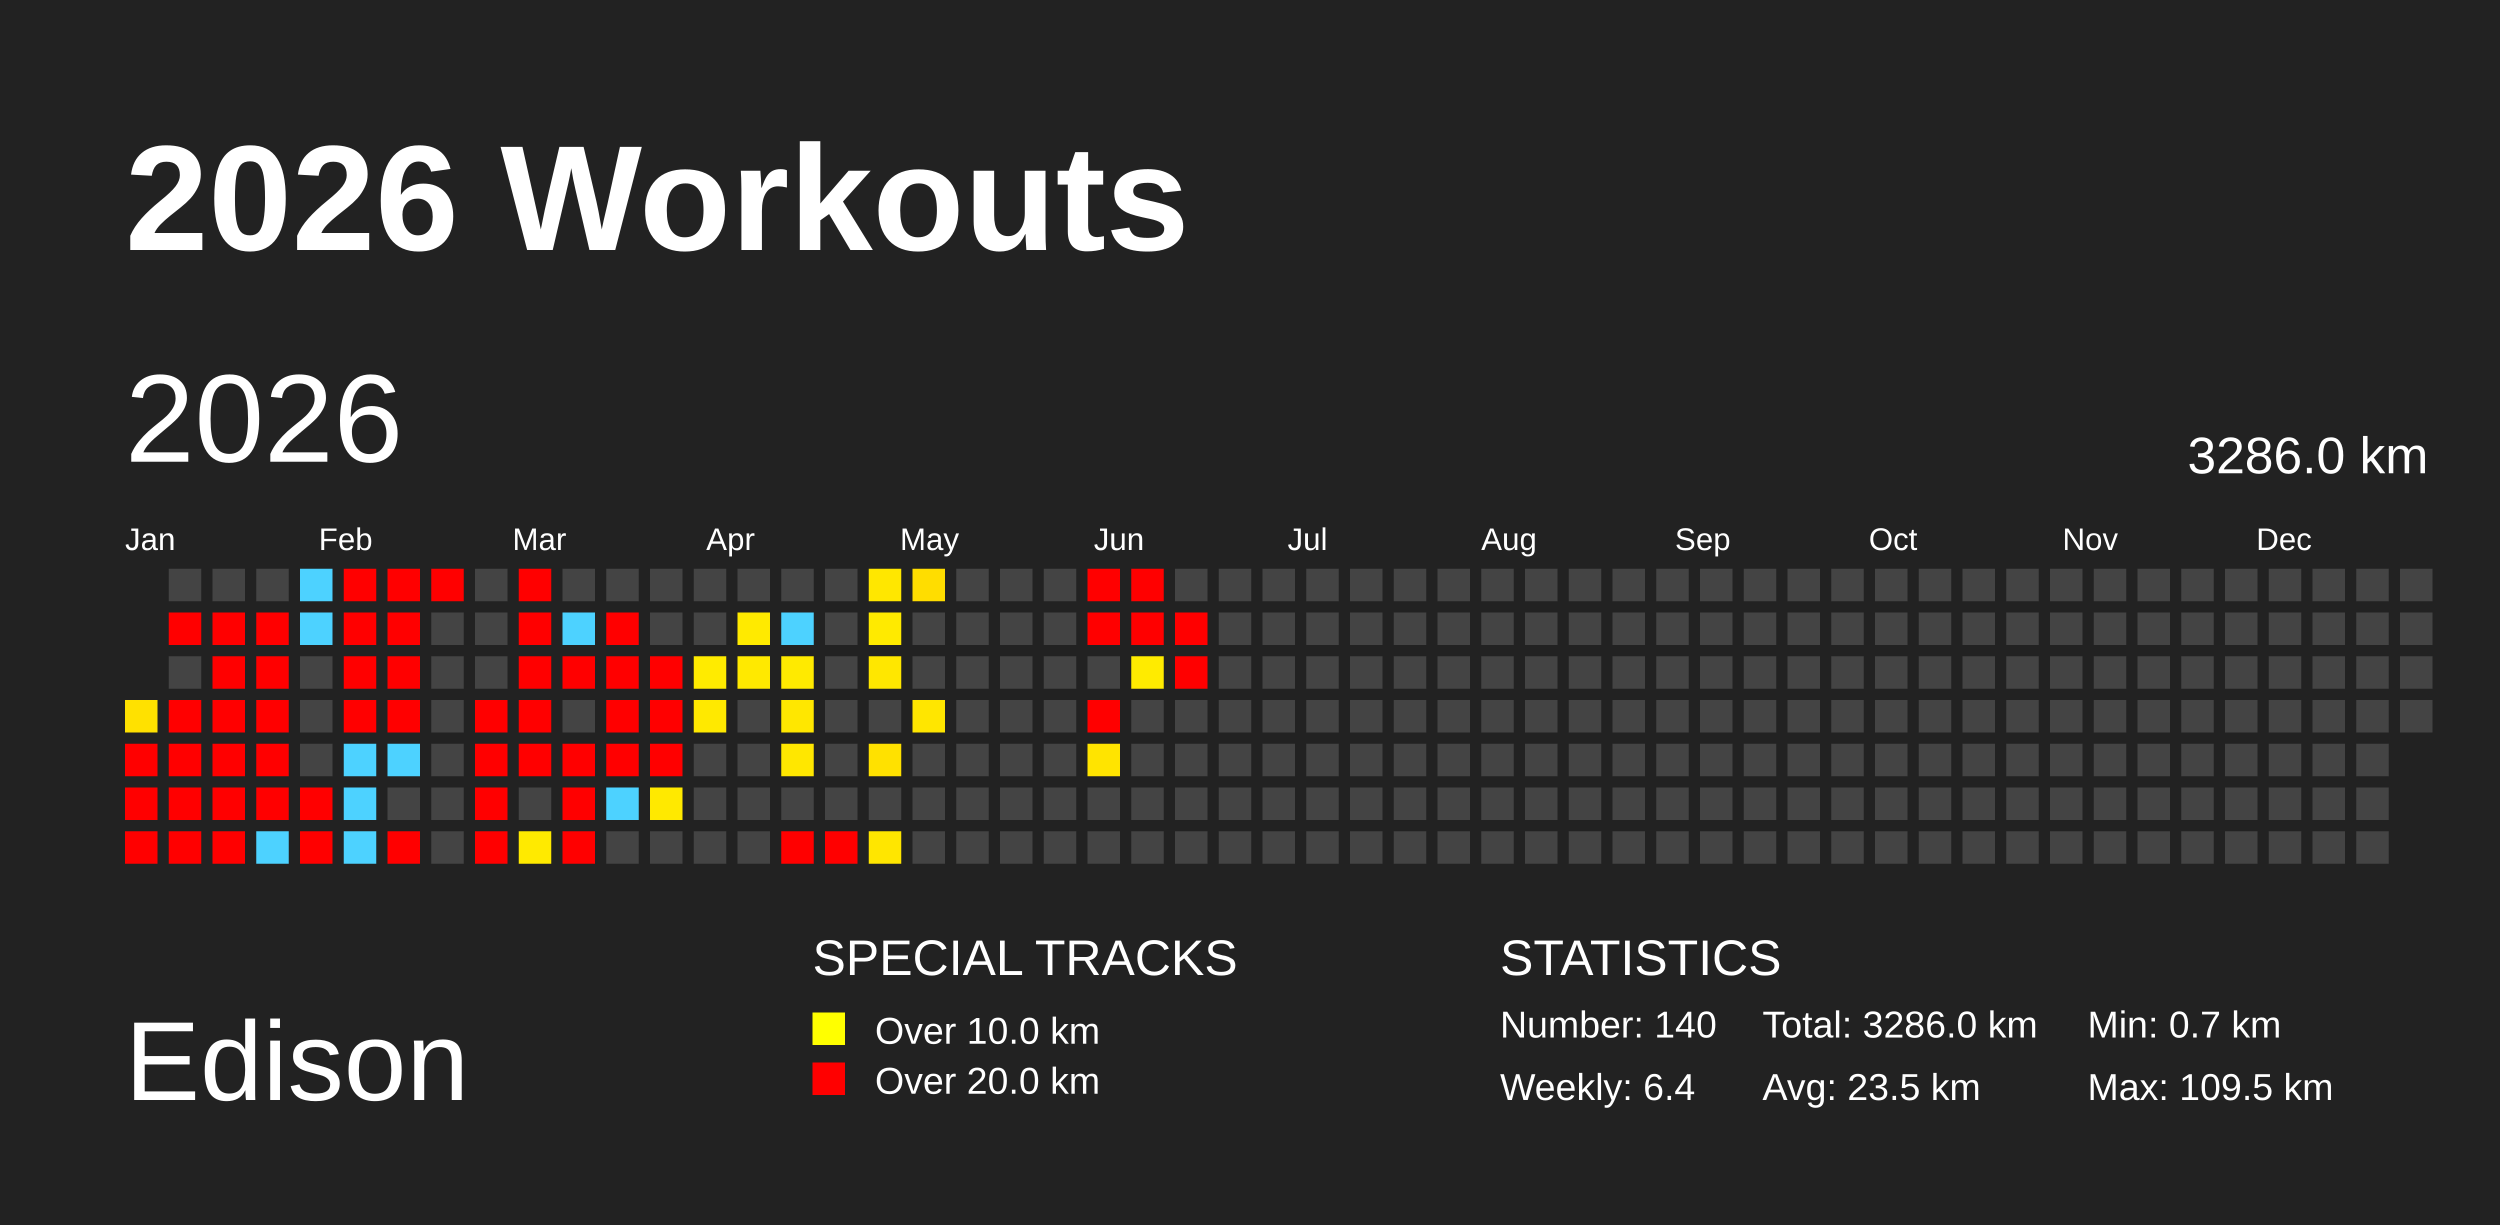
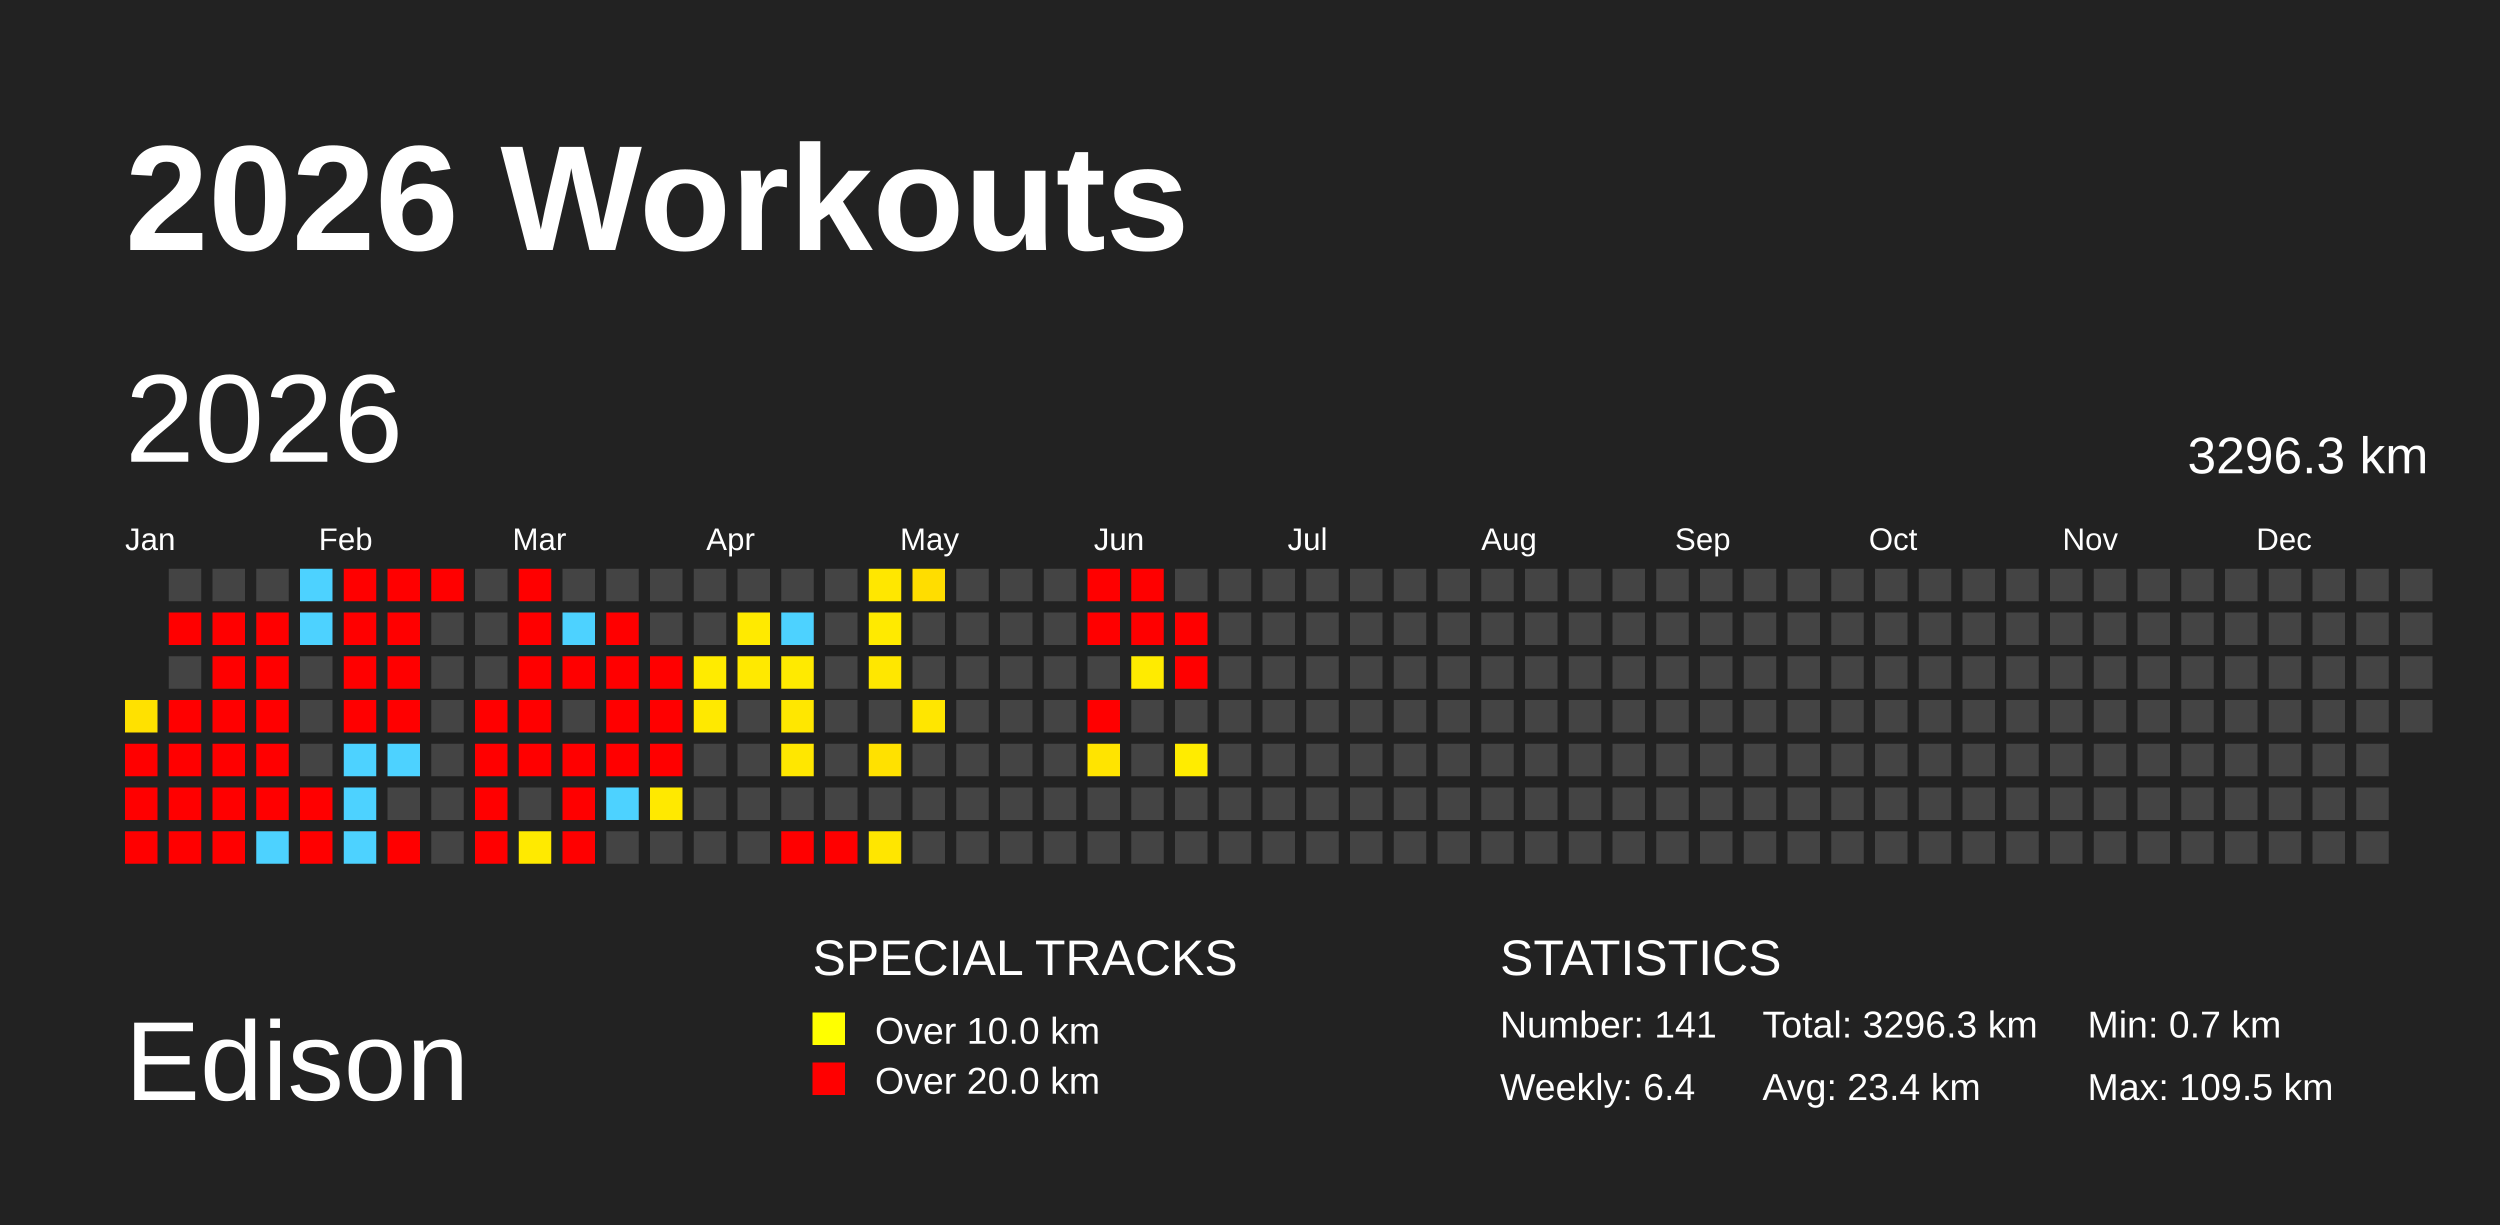
<svg xmlns="http://www.w3.org/2000/svg" baseProfile="full" height="98mm" version="1.1" viewBox="0,0,200,98" width="200mm">
  <defs />
  <rect fill="#222222" height="98" width="200" x="0" y="0" />
  <text fill="#FFFFFF" style="font-size:12px; font-family:Arial; font-weight:bold;" x="10" y="20">2026 Workouts</text>
  <text fill="#FFFFFF" style="font-size:9px; font-family:Arial" x="10" y="88">Edison</text>
  <text fill="#FFFFFF" style="font-size:4px; font-family:Arial" x="65" y="78">SPECIAL TRACKS</text>
  <rect fill="yellow" height="2.6" width="2.6" x="65" y="81" />
  <text fill="#FFFFFF" style="font-size:3px; font-family:Arial" x="70" y="83.5">Over 10.0 km</text>
  <rect fill="red" height="2.6" width="2.6" x="65" y="85" />
  <text fill="#FFFFFF" style="font-size:3px; font-family:Arial" x="70" y="87.5">Over 20.0 km</text>
  <text fill="#FFFFFF" style="font-size:4px; font-family:Arial" x="120" y="78">STATISTICS</text>
-   <text fill="#FFFFFF" style="font-size:3px; font-family:Arial" x="120" y="83">Number: 140</text>
+   <text fill="#FFFFFF" style="font-size:3px; font-family:Arial" x="120" y="83">Number: 141</text>
  <text fill="#FFFFFF" style="font-size:3px; font-family:Arial" x="120" y="88">Weekly: 6.4</text>
-   <text fill="#FFFFFF" style="font-size:3px; font-family:Arial" x="141" y="83">Total: 3286.0 km</text>
-   <text fill="#FFFFFF" style="font-size:3px; font-family:Arial" x="141" y="88">Avg: 23.5 km</text>
+   <text fill="#FFFFFF" style="font-size:3px; font-family:Arial" x="141" y="83">Total: 3296.3 km</text>
+   <text fill="#FFFFFF" style="font-size:3px; font-family:Arial" x="141" y="88">Avg: 23.4 km</text>
  <text fill="#FFFFFF" style="font-size:3px; font-family:Arial" x="167" y="83">Min: 0.7 km</text>
  <text fill="#FFFFFF" style="font-size:3px; font-family:Arial" x="167" y="88">Max: 109.5 km</text>
  <text dominant-baseline="hanging" fill="#FFFFFF" style="font-size:10.0px; font-family:Arial;" x="10" y="30">2026</text>
-   <text dominant-baseline="hanging" fill="#FFFFFF" style="font-size:4.125px; font-family:Arial;" x="175" y="35">3286.0 km</text>
+   <text dominant-baseline="hanging" fill="#FFFFFF" style="font-size:4.125px; font-family:Arial;" x="175" y="35">3296.3 km</text>
  <text fill="#FFFFFF" style="font-size:2.5px; font-family:Arial" x="10.0" y="44">Jan</text>
  <text fill="#FFFFFF" style="font-size:2.5px; font-family:Arial" x="25.5" y="44">Feb</text>
  <text fill="#FFFFFF" style="font-size:2.5px; font-family:Arial" x="41.0" y="44">Mar</text>
  <text fill="#FFFFFF" style="font-size:2.5px; font-family:Arial" x="56.5" y="44">Apr</text>
  <text fill="#FFFFFF" style="font-size:2.5px; font-family:Arial" x="72.0" y="44">May</text>
  <text fill="#FFFFFF" style="font-size:2.5px; font-family:Arial" x="87.5" y="44">Jun</text>
  <text fill="#FFFFFF" style="font-size:2.5px; font-family:Arial" x="103.0" y="44">Jul</text>
  <text fill="#FFFFFF" style="font-size:2.5px; font-family:Arial" x="118.5" y="44">Aug</text>
  <text fill="#FFFFFF" style="font-size:2.5px; font-family:Arial" x="134.0" y="44">Sep</text>
  <text fill="#FFFFFF" style="font-size:2.5px; font-family:Arial" x="149.5" y="44">Oct</text>
  <text fill="#FFFFFF" style="font-size:2.5px; font-family:Arial" x="165.0" y="44">Nov</text>
  <text fill="#FFFFFF" style="font-size:2.5px; font-family:Arial" x="180.5" y="44">Dec</text>
  <rect fill="#ffe100" height="2.6" width="2.6" x="10.0" y="56.0" />
  <rect fill="red" height="2.6" width="2.6" x="10.0" y="59.5" />
  <rect fill="red" height="2.6" width="2.6" x="10.0" y="63.0" />
  <rect fill="red" height="2.6" width="2.6" x="10.0" y="66.5" />
  <rect fill="#444444" height="2.6" width="2.6" x="13.5" y="45.5" />
  <rect fill="red" height="2.6" width="2.6" x="13.5" y="49.0" />
  <rect fill="#444444" height="2.6" width="2.6" x="13.5" y="52.5" />
  <rect fill="red" height="2.6" width="2.6" x="13.5" y="56.0" />
  <rect fill="red" height="2.6" width="2.6" x="13.5" y="59.5" />
  <rect fill="red" height="2.6" width="2.6" x="13.5" y="63.0" />
  <rect fill="red" height="2.6" width="2.6" x="13.5" y="66.5" />
  <rect fill="#444444" height="2.6" width="2.6" x="17.0" y="45.5" />
  <rect fill="red" height="2.6" width="2.6" x="17.0" y="49.0" />
  <rect fill="red" height="2.6" width="2.6" x="17.0" y="52.5" />
  <rect fill="red" height="2.6" width="2.6" x="17.0" y="56.0" />
  <rect fill="red" height="2.6" width="2.6" x="17.0" y="59.5" />
  <rect fill="red" height="2.6" width="2.6" x="17.0" y="63.0" />
  <rect fill="red" height="2.6" width="2.6" x="17.0" y="66.5" />
  <rect fill="#444444" height="2.6" width="2.6" x="20.5" y="45.5" />
  <rect fill="red" height="2.6" width="2.6" x="20.5" y="49.0" />
  <rect fill="red" height="2.6" width="2.6" x="20.5" y="52.5" />
  <rect fill="red" height="2.6" width="2.6" x="20.5" y="56.0" />
  <rect fill="red" height="2.6" width="2.6" x="20.5" y="59.5" />
  <rect fill="red" height="2.6" width="2.6" x="20.5" y="63.0" />
  <rect fill="#4dd2ff" height="2.6" width="2.6" x="20.5" y="66.5" />
  <rect fill="#4dd2ff" height="2.6" width="2.6" x="24.0" y="45.5" />
  <rect fill="#4dd2ff" height="2.6" width="2.6" x="24.0" y="49.0" />
  <rect fill="#444444" height="2.6" width="2.6" x="24.0" y="52.5" />
  <rect fill="#444444" height="2.6" width="2.6" x="24.0" y="56.0" />
  <rect fill="#444444" height="2.6" width="2.6" x="24.0" y="59.5" />
  <rect fill="red" height="2.6" width="2.6" x="24.0" y="63.0" />
  <rect fill="red" height="2.6" width="2.6" x="24.0" y="66.5" />
  <rect fill="red" height="2.6" width="2.6" x="27.5" y="45.5" />
  <rect fill="red" height="2.6" width="2.6" x="27.5" y="49.0" />
  <rect fill="red" height="2.6" width="2.6" x="27.5" y="52.5" />
  <rect fill="red" height="2.6" width="2.6" x="27.5" y="56.0" />
  <rect fill="#4dd2ff" height="2.6" width="2.6" x="27.5" y="59.5" />
  <rect fill="#4dd2ff" height="2.6" width="2.6" x="27.5" y="63.0" />
  <rect fill="#4dd2ff" height="2.6" width="2.6" x="27.5" y="66.5" />
  <rect fill="red" height="2.6" width="2.6" x="31.0" y="45.5" />
  <rect fill="red" height="2.6" width="2.6" x="31.0" y="49.0" />
  <rect fill="red" height="2.6" width="2.6" x="31.0" y="52.5" />
  <rect fill="red" height="2.6" width="2.6" x="31.0" y="56.0" />
  <rect fill="#4dd2ff" height="2.6" width="2.6" x="31.0" y="59.5" />
  <rect fill="#444444" height="2.6" width="2.6" x="31.0" y="63.0" />
  <rect fill="red" height="2.6" width="2.6" x="31.0" y="66.5" />
  <rect fill="red" height="2.6" width="2.6" x="34.5" y="45.5" />
  <rect fill="#444444" height="2.6" width="2.6" x="34.5" y="49.0" />
  <rect fill="#444444" height="2.6" width="2.6" x="34.5" y="52.5" />
  <rect fill="#444444" height="2.6" width="2.6" x="34.5" y="56.0" />
  <rect fill="#444444" height="2.6" width="2.6" x="34.5" y="59.5" />
  <rect fill="#444444" height="2.6" width="2.6" x="34.5" y="63.0" />
  <rect fill="#444444" height="2.6" width="2.6" x="34.5" y="66.5" />
  <rect fill="#444444" height="2.6" width="2.6" x="38.0" y="45.5" />
  <rect fill="#444444" height="2.6" width="2.6" x="38.0" y="49.0" />
  <rect fill="#444444" height="2.6" width="2.6" x="38.0" y="52.5" />
  <rect fill="red" height="2.6" width="2.6" x="38.0" y="56.0" />
  <rect fill="red" height="2.6" width="2.6" x="38.0" y="59.5" />
  <rect fill="red" height="2.6" width="2.6" x="38.0" y="63.0" />
  <rect fill="red" height="2.6" width="2.6" x="38.0" y="66.5" />
  <rect fill="red" height="2.6" width="2.6" x="41.5" y="45.5" />
  <rect fill="red" height="2.6" width="2.6" x="41.5" y="49.0" />
  <rect fill="red" height="2.6" width="2.6" x="41.5" y="52.5" />
  <rect fill="red" height="2.6" width="2.6" x="41.5" y="56.0" />
  <rect fill="red" height="2.6" width="2.6" x="41.5" y="59.5" />
  <rect fill="#444444" height="2.6" width="2.6" x="41.5" y="63.0" />
  <rect fill="#ffea00" height="2.6" width="2.6" x="41.5" y="66.5" />
  <rect fill="#444444" height="2.6" width="2.6" x="45.0" y="45.5" />
  <rect fill="#4dd2ff" height="2.6" width="2.6" x="45.0" y="49.0" />
  <rect fill="red" height="2.6" width="2.6" x="45.0" y="52.5" />
  <rect fill="#444444" height="2.6" width="2.6" x="45.0" y="56.0" />
  <rect fill="red" height="2.6" width="2.6" x="45.0" y="59.5" />
  <rect fill="red" height="2.6" width="2.6" x="45.0" y="63.0" />
  <rect fill="red" height="2.6" width="2.6" x="45.0" y="66.5" />
  <rect fill="#444444" height="2.6" width="2.6" x="48.5" y="45.5" />
  <rect fill="red" height="2.6" width="2.6" x="48.5" y="49.0" />
  <rect fill="red" height="2.6" width="2.6" x="48.5" y="52.5" />
  <rect fill="red" height="2.6" width="2.6" x="48.5" y="56.0" />
  <rect fill="red" height="2.6" width="2.6" x="48.5" y="59.5" />
  <rect fill="#4dd2ff" height="2.6" width="2.6" x="48.5" y="63.0" />
  <rect fill="#444444" height="2.6" width="2.6" x="48.5" y="66.5" />
  <rect fill="#444444" height="2.6" width="2.6" x="52.0" y="45.5" />
  <rect fill="#444444" height="2.6" width="2.6" x="52.0" y="49.0" />
  <rect fill="red" height="2.6" width="2.6" x="52.0" y="52.5" />
  <rect fill="red" height="2.6" width="2.6" x="52.0" y="56.0" />
  <rect fill="red" height="2.6" width="2.6" x="52.0" y="59.5" />
  <rect fill="#ffe900" height="2.6" width="2.6" x="52.0" y="63.0" />
  <rect fill="#444444" height="2.6" width="2.6" x="52.0" y="66.5" />
  <rect fill="#444444" height="2.6" width="2.6" x="55.5" y="45.5" />
  <rect fill="#444444" height="2.6" width="2.6" x="55.5" y="49.0" />
  <rect fill="#ffeb00" height="2.6" width="2.6" x="55.5" y="52.5" />
  <rect fill="#ffe900" height="2.6" width="2.6" x="55.5" y="56.0" />
  <rect fill="#444444" height="2.6" width="2.6" x="55.5" y="59.5" />
  <rect fill="#444444" height="2.6" width="2.6" x="55.5" y="63.0" />
  <rect fill="#444444" height="2.6" width="2.6" x="55.5" y="66.5" />
  <rect fill="#444444" height="2.6" width="2.6" x="59.0" y="45.5" />
  <rect fill="#ffea00" height="2.6" width="2.6" x="59.0" y="49.0" />
  <rect fill="#ffe900" height="2.6" width="2.6" x="59.0" y="52.5" />
  <rect fill="#444444" height="2.6" width="2.6" x="59.0" y="56.0" />
  <rect fill="#444444" height="2.6" width="2.6" x="59.0" y="59.5" />
  <rect fill="#444444" height="2.6" width="2.6" x="59.0" y="63.0" />
  <rect fill="#444444" height="2.6" width="2.6" x="59.0" y="66.5" />
  <rect fill="#444444" height="2.6" width="2.6" x="62.5" y="45.5" />
  <rect fill="#4dd2ff" height="2.6" width="2.6" x="62.5" y="49.0" />
  <rect fill="#ffea00" height="2.6" width="2.6" x="62.5" y="52.5" />
  <rect fill="#ffe700" height="2.6" width="2.6" x="62.5" y="56.0" />
  <rect fill="#ffe700" height="2.6" width="2.6" x="62.5" y="59.5" />
  <rect fill="#444444" height="2.6" width="2.6" x="62.5" y="63.0" />
  <rect fill="red" height="2.6" width="2.6" x="62.5" y="66.5" />
  <rect fill="#444444" height="2.6" width="2.6" x="66.0" y="45.5" />
  <rect fill="#444444" height="2.6" width="2.6" x="66.0" y="49.0" />
  <rect fill="#444444" height="2.6" width="2.6" x="66.0" y="52.5" />
  <rect fill="#444444" height="2.6" width="2.6" x="66.0" y="56.0" />
  <rect fill="#444444" height="2.6" width="2.6" x="66.0" y="59.5" />
  <rect fill="#444444" height="2.6" width="2.6" x="66.0" y="63.0" />
  <rect fill="red" height="2.6" width="2.6" x="66.0" y="66.5" />
  <rect fill="#ffe700" height="2.6" width="2.6" x="69.5" y="45.5" />
  <rect fill="#ffea00" height="2.6" width="2.6" x="69.5" y="49.0" />
  <rect fill="#ffe700" height="2.6" width="2.6" x="69.5" y="52.5" />
  <rect fill="#444444" height="2.6" width="2.6" x="69.5" y="56.0" />
  <rect fill="#ffe100" height="2.6" width="2.6" x="69.5" y="59.5" />
  <rect fill="#444444" height="2.6" width="2.6" x="69.5" y="63.0" />
  <rect fill="#ffe600" height="2.6" width="2.6" x="69.5" y="66.5" />
  <rect fill="#ffdd00" height="2.6" width="2.6" x="73.0" y="45.5" />
  <rect fill="#444444" height="2.6" width="2.6" x="73.0" y="49.0" />
  <rect fill="#444444" height="2.6" width="2.6" x="73.0" y="52.5" />
  <rect fill="#ffe600" height="2.6" width="2.6" x="73.0" y="56.0" />
  <rect fill="#444444" height="2.6" width="2.6" x="73.0" y="59.5" />
  <rect fill="#444444" height="2.6" width="2.6" x="73.0" y="63.0" />
  <rect fill="#444444" height="2.6" width="2.6" x="73.0" y="66.5" />
  <rect fill="#444444" height="2.6" width="2.6" x="76.5" y="45.5" />
  <rect fill="#444444" height="2.6" width="2.6" x="76.5" y="49.0" />
  <rect fill="#444444" height="2.6" width="2.6" x="76.5" y="52.5" />
  <rect fill="#444444" height="2.6" width="2.6" x="76.5" y="56.0" />
  <rect fill="#444444" height="2.6" width="2.6" x="76.5" y="59.5" />
  <rect fill="#444444" height="2.6" width="2.6" x="76.5" y="63.0" />
  <rect fill="#444444" height="2.6" width="2.6" x="76.5" y="66.5" />
  <rect fill="#444444" height="2.6" width="2.6" x="80.0" y="45.5" />
  <rect fill="#444444" height="2.6" width="2.6" x="80.0" y="49.0" />
  <rect fill="#444444" height="2.6" width="2.6" x="80.0" y="52.5" />
  <rect fill="#444444" height="2.6" width="2.6" x="80.0" y="56.0" />
  <rect fill="#444444" height="2.6" width="2.6" x="80.0" y="59.5" />
  <rect fill="#444444" height="2.6" width="2.6" x="80.0" y="63.0" />
  <rect fill="#444444" height="2.6" width="2.6" x="80.0" y="66.5" />
  <rect fill="#444444" height="2.6" width="2.6" x="83.5" y="45.5" />
  <rect fill="#444444" height="2.6" width="2.6" x="83.5" y="49.0" />
  <rect fill="#444444" height="2.6" width="2.6" x="83.5" y="52.5" />
  <rect fill="#444444" height="2.6" width="2.6" x="83.5" y="56.0" />
  <rect fill="#444444" height="2.6" width="2.6" x="83.5" y="59.5" />
  <rect fill="#444444" height="2.6" width="2.6" x="83.5" y="63.0" />
  <rect fill="#444444" height="2.6" width="2.6" x="83.5" y="66.5" />
  <rect fill="red" height="2.6" width="2.6" x="87.0" y="45.5" />
  <rect fill="red" height="2.6" width="2.6" x="87.0" y="49.0" />
  <rect fill="#444444" height="2.6" width="2.6" x="87.0" y="52.5" />
  <rect fill="red" height="2.6" width="2.6" x="87.0" y="56.0" />
  <rect fill="#ffe400" height="2.6" width="2.6" x="87.0" y="59.5" />
  <rect fill="#444444" height="2.6" width="2.6" x="87.0" y="63.0" />
  <rect fill="#444444" height="2.6" width="2.6" x="87.0" y="66.5" />
  <rect fill="red" height="2.6" width="2.6" x="90.5" y="45.5" />
  <rect fill="red" height="2.6" width="2.6" x="90.5" y="49.0" />
  <rect fill="#ffeb00" height="2.6" width="2.6" x="90.5" y="52.5" />
  <rect fill="#444444" height="2.6" width="2.6" x="90.5" y="56.0" />
  <rect fill="#444444" height="2.6" width="2.6" x="90.5" y="59.5" />
  <rect fill="#444444" height="2.6" width="2.6" x="90.5" y="63.0" />
  <rect fill="#444444" height="2.6" width="2.6" x="90.5" y="66.5" />
  <rect fill="#444444" height="2.6" width="2.6" x="94.0" y="45.5" />
  <rect fill="red" height="2.6" width="2.6" x="94.0" y="49.0" />
  <rect fill="red" height="2.6" width="2.6" x="94.0" y="52.5" />
  <rect fill="#444444" height="2.6" width="2.6" x="94.0" y="56.0" />
-   <rect fill="#444444" height="2.6" width="2.6" x="94.0" y="59.5" />
+   <rect fill="#ffec00" height="2.6" width="2.6" x="94.0" y="59.5" />
  <rect fill="#444444" height="2.6" width="2.6" x="94.0" y="63.0" />
  <rect fill="#444444" height="2.6" width="2.6" x="94.0" y="66.5" />
  <rect fill="#444444" height="2.6" width="2.6" x="97.5" y="45.5" />
  <rect fill="#444444" height="2.6" width="2.6" x="97.5" y="49.0" />
  <rect fill="#444444" height="2.6" width="2.6" x="97.5" y="52.5" />
  <rect fill="#444444" height="2.6" width="2.6" x="97.5" y="56.0" />
  <rect fill="#444444" height="2.6" width="2.6" x="97.5" y="59.5" />
  <rect fill="#444444" height="2.6" width="2.6" x="97.5" y="63.0" />
  <rect fill="#444444" height="2.6" width="2.6" x="97.5" y="66.5" />
  <rect fill="#444444" height="2.6" width="2.6" x="101.0" y="45.5" />
  <rect fill="#444444" height="2.6" width="2.6" x="101.0" y="49.0" />
  <rect fill="#444444" height="2.6" width="2.6" x="101.0" y="52.5" />
  <rect fill="#444444" height="2.6" width="2.6" x="101.0" y="56.0" />
  <rect fill="#444444" height="2.6" width="2.6" x="101.0" y="59.5" />
  <rect fill="#444444" height="2.6" width="2.6" x="101.0" y="63.0" />
  <rect fill="#444444" height="2.6" width="2.6" x="101.0" y="66.5" />
  <rect fill="#444444" height="2.6" width="2.6" x="104.5" y="45.5" />
  <rect fill="#444444" height="2.6" width="2.6" x="104.5" y="49.0" />
  <rect fill="#444444" height="2.6" width="2.6" x="104.5" y="52.5" />
  <rect fill="#444444" height="2.6" width="2.6" x="104.5" y="56.0" />
  <rect fill="#444444" height="2.6" width="2.6" x="104.5" y="59.5" />
  <rect fill="#444444" height="2.6" width="2.6" x="104.5" y="63.0" />
  <rect fill="#444444" height="2.6" width="2.6" x="104.5" y="66.5" />
  <rect fill="#444444" height="2.6" width="2.6" x="108.0" y="45.5" />
  <rect fill="#444444" height="2.6" width="2.6" x="108.0" y="49.0" />
  <rect fill="#444444" height="2.6" width="2.6" x="108.0" y="52.5" />
  <rect fill="#444444" height="2.6" width="2.6" x="108.0" y="56.0" />
  <rect fill="#444444" height="2.6" width="2.6" x="108.0" y="59.5" />
  <rect fill="#444444" height="2.6" width="2.6" x="108.0" y="63.0" />
  <rect fill="#444444" height="2.6" width="2.6" x="108.0" y="66.5" />
  <rect fill="#444444" height="2.6" width="2.6" x="111.5" y="45.5" />
  <rect fill="#444444" height="2.6" width="2.6" x="111.5" y="49.0" />
  <rect fill="#444444" height="2.6" width="2.6" x="111.5" y="52.5" />
  <rect fill="#444444" height="2.6" width="2.6" x="111.5" y="56.0" />
  <rect fill="#444444" height="2.6" width="2.6" x="111.5" y="59.5" />
  <rect fill="#444444" height="2.6" width="2.6" x="111.5" y="63.0" />
  <rect fill="#444444" height="2.6" width="2.6" x="111.5" y="66.5" />
  <rect fill="#444444" height="2.6" width="2.6" x="115.0" y="45.5" />
  <rect fill="#444444" height="2.6" width="2.6" x="115.0" y="49.0" />
  <rect fill="#444444" height="2.6" width="2.6" x="115.0" y="52.5" />
  <rect fill="#444444" height="2.6" width="2.6" x="115.0" y="56.0" />
  <rect fill="#444444" height="2.6" width="2.6" x="115.0" y="59.5" />
  <rect fill="#444444" height="2.6" width="2.6" x="115.0" y="63.0" />
  <rect fill="#444444" height="2.6" width="2.6" x="115.0" y="66.5" />
  <rect fill="#444444" height="2.6" width="2.6" x="118.5" y="45.5" />
  <rect fill="#444444" height="2.6" width="2.6" x="118.5" y="49.0" />
  <rect fill="#444444" height="2.6" width="2.6" x="118.5" y="52.5" />
  <rect fill="#444444" height="2.6" width="2.6" x="118.5" y="56.0" />
  <rect fill="#444444" height="2.6" width="2.6" x="118.5" y="59.5" />
  <rect fill="#444444" height="2.6" width="2.6" x="118.5" y="63.0" />
  <rect fill="#444444" height="2.6" width="2.6" x="118.5" y="66.5" />
  <rect fill="#444444" height="2.6" width="2.6" x="122.0" y="45.5" />
  <rect fill="#444444" height="2.6" width="2.6" x="122.0" y="49.0" />
  <rect fill="#444444" height="2.6" width="2.6" x="122.0" y="52.5" />
  <rect fill="#444444" height="2.6" width="2.6" x="122.0" y="56.0" />
  <rect fill="#444444" height="2.6" width="2.6" x="122.0" y="59.5" />
  <rect fill="#444444" height="2.6" width="2.6" x="122.0" y="63.0" />
  <rect fill="#444444" height="2.6" width="2.6" x="122.0" y="66.5" />
  <rect fill="#444444" height="2.6" width="2.6" x="125.5" y="45.5" />
  <rect fill="#444444" height="2.6" width="2.6" x="125.5" y="49.0" />
  <rect fill="#444444" height="2.6" width="2.6" x="125.5" y="52.5" />
  <rect fill="#444444" height="2.6" width="2.6" x="125.5" y="56.0" />
  <rect fill="#444444" height="2.6" width="2.6" x="125.5" y="59.5" />
  <rect fill="#444444" height="2.6" width="2.6" x="125.5" y="63.0" />
  <rect fill="#444444" height="2.6" width="2.6" x="125.5" y="66.5" />
  <rect fill="#444444" height="2.6" width="2.6" x="129.0" y="45.5" />
  <rect fill="#444444" height="2.6" width="2.6" x="129.0" y="49.0" />
  <rect fill="#444444" height="2.6" width="2.6" x="129.0" y="52.5" />
  <rect fill="#444444" height="2.6" width="2.6" x="129.0" y="56.0" />
  <rect fill="#444444" height="2.6" width="2.6" x="129.0" y="59.5" />
  <rect fill="#444444" height="2.6" width="2.6" x="129.0" y="63.0" />
  <rect fill="#444444" height="2.6" width="2.6" x="129.0" y="66.5" />
  <rect fill="#444444" height="2.6" width="2.6" x="132.5" y="45.5" />
  <rect fill="#444444" height="2.6" width="2.6" x="132.5" y="49.0" />
  <rect fill="#444444" height="2.6" width="2.6" x="132.5" y="52.5" />
  <rect fill="#444444" height="2.6" width="2.6" x="132.5" y="56.0" />
  <rect fill="#444444" height="2.6" width="2.6" x="132.5" y="59.5" />
  <rect fill="#444444" height="2.6" width="2.6" x="132.5" y="63.0" />
  <rect fill="#444444" height="2.6" width="2.6" x="132.5" y="66.5" />
  <rect fill="#444444" height="2.6" width="2.6" x="136.0" y="45.5" />
  <rect fill="#444444" height="2.6" width="2.6" x="136.0" y="49.0" />
  <rect fill="#444444" height="2.6" width="2.6" x="136.0" y="52.5" />
  <rect fill="#444444" height="2.6" width="2.6" x="136.0" y="56.0" />
  <rect fill="#444444" height="2.6" width="2.6" x="136.0" y="59.5" />
  <rect fill="#444444" height="2.6" width="2.6" x="136.0" y="63.0" />
  <rect fill="#444444" height="2.6" width="2.6" x="136.0" y="66.5" />
  <rect fill="#444444" height="2.6" width="2.6" x="139.5" y="45.5" />
  <rect fill="#444444" height="2.6" width="2.6" x="139.5" y="49.0" />
  <rect fill="#444444" height="2.6" width="2.6" x="139.5" y="52.5" />
  <rect fill="#444444" height="2.6" width="2.6" x="139.5" y="56.0" />
  <rect fill="#444444" height="2.6" width="2.6" x="139.5" y="59.5" />
  <rect fill="#444444" height="2.6" width="2.6" x="139.5" y="63.0" />
  <rect fill="#444444" height="2.6" width="2.6" x="139.5" y="66.5" />
  <rect fill="#444444" height="2.6" width="2.6" x="143.0" y="45.5" />
  <rect fill="#444444" height="2.6" width="2.6" x="143.0" y="49.0" />
  <rect fill="#444444" height="2.6" width="2.6" x="143.0" y="52.5" />
  <rect fill="#444444" height="2.6" width="2.6" x="143.0" y="56.0" />
  <rect fill="#444444" height="2.6" width="2.6" x="143.0" y="59.5" />
  <rect fill="#444444" height="2.6" width="2.6" x="143.0" y="63.0" />
  <rect fill="#444444" height="2.6" width="2.6" x="143.0" y="66.5" />
  <rect fill="#444444" height="2.6" width="2.6" x="146.5" y="45.5" />
  <rect fill="#444444" height="2.6" width="2.6" x="146.5" y="49.0" />
  <rect fill="#444444" height="2.6" width="2.6" x="146.5" y="52.5" />
  <rect fill="#444444" height="2.6" width="2.6" x="146.5" y="56.0" />
  <rect fill="#444444" height="2.6" width="2.6" x="146.5" y="59.5" />
  <rect fill="#444444" height="2.6" width="2.6" x="146.5" y="63.0" />
  <rect fill="#444444" height="2.6" width="2.6" x="146.5" y="66.5" />
  <rect fill="#444444" height="2.6" width="2.6" x="150.0" y="45.5" />
  <rect fill="#444444" height="2.6" width="2.6" x="150.0" y="49.0" />
  <rect fill="#444444" height="2.6" width="2.6" x="150.0" y="52.5" />
  <rect fill="#444444" height="2.6" width="2.6" x="150.0" y="56.0" />
  <rect fill="#444444" height="2.6" width="2.6" x="150.0" y="59.5" />
  <rect fill="#444444" height="2.6" width="2.6" x="150.0" y="63.0" />
  <rect fill="#444444" height="2.6" width="2.6" x="150.0" y="66.5" />
  <rect fill="#444444" height="2.6" width="2.6" x="153.5" y="45.5" />
  <rect fill="#444444" height="2.6" width="2.6" x="153.5" y="49.0" />
  <rect fill="#444444" height="2.6" width="2.6" x="153.5" y="52.5" />
  <rect fill="#444444" height="2.6" width="2.6" x="153.5" y="56.0" />
  <rect fill="#444444" height="2.6" width="2.6" x="153.5" y="59.5" />
  <rect fill="#444444" height="2.6" width="2.6" x="153.5" y="63.0" />
  <rect fill="#444444" height="2.6" width="2.6" x="153.5" y="66.5" />
  <rect fill="#444444" height="2.6" width="2.6" x="157.0" y="45.5" />
  <rect fill="#444444" height="2.6" width="2.6" x="157.0" y="49.0" />
  <rect fill="#444444" height="2.6" width="2.6" x="157.0" y="52.5" />
  <rect fill="#444444" height="2.6" width="2.6" x="157.0" y="56.0" />
  <rect fill="#444444" height="2.6" width="2.6" x="157.0" y="59.5" />
  <rect fill="#444444" height="2.6" width="2.6" x="157.0" y="63.0" />
  <rect fill="#444444" height="2.6" width="2.6" x="157.0" y="66.5" />
  <rect fill="#444444" height="2.6" width="2.6" x="160.5" y="45.5" />
  <rect fill="#444444" height="2.6" width="2.6" x="160.5" y="49.0" />
  <rect fill="#444444" height="2.6" width="2.6" x="160.5" y="52.5" />
  <rect fill="#444444" height="2.6" width="2.6" x="160.5" y="56.0" />
  <rect fill="#444444" height="2.6" width="2.6" x="160.5" y="59.5" />
  <rect fill="#444444" height="2.6" width="2.6" x="160.5" y="63.0" />
  <rect fill="#444444" height="2.6" width="2.6" x="160.5" y="66.5" />
  <rect fill="#444444" height="2.6" width="2.6" x="164.0" y="45.5" />
  <rect fill="#444444" height="2.6" width="2.6" x="164.0" y="49.0" />
  <rect fill="#444444" height="2.6" width="2.6" x="164.0" y="52.5" />
  <rect fill="#444444" height="2.6" width="2.6" x="164.0" y="56.0" />
  <rect fill="#444444" height="2.6" width="2.6" x="164.0" y="59.5" />
  <rect fill="#444444" height="2.6" width="2.6" x="164.0" y="63.0" />
  <rect fill="#444444" height="2.6" width="2.6" x="164.0" y="66.5" />
  <rect fill="#444444" height="2.6" width="2.6" x="167.5" y="45.5" />
  <rect fill="#444444" height="2.6" width="2.6" x="167.5" y="49.0" />
  <rect fill="#444444" height="2.6" width="2.6" x="167.5" y="52.5" />
  <rect fill="#444444" height="2.6" width="2.6" x="167.5" y="56.0" />
  <rect fill="#444444" height="2.6" width="2.6" x="167.5" y="59.5" />
  <rect fill="#444444" height="2.6" width="2.6" x="167.5" y="63.0" />
  <rect fill="#444444" height="2.6" width="2.6" x="167.5" y="66.5" />
  <rect fill="#444444" height="2.6" width="2.6" x="171.0" y="45.5" />
  <rect fill="#444444" height="2.6" width="2.6" x="171.0" y="49.0" />
  <rect fill="#444444" height="2.6" width="2.6" x="171.0" y="52.5" />
  <rect fill="#444444" height="2.6" width="2.6" x="171.0" y="56.0" />
  <rect fill="#444444" height="2.6" width="2.6" x="171.0" y="59.5" />
  <rect fill="#444444" height="2.6" width="2.6" x="171.0" y="63.0" />
  <rect fill="#444444" height="2.6" width="2.6" x="171.0" y="66.5" />
  <rect fill="#444444" height="2.6" width="2.6" x="174.5" y="45.5" />
  <rect fill="#444444" height="2.6" width="2.6" x="174.5" y="49.0" />
  <rect fill="#444444" height="2.6" width="2.6" x="174.5" y="52.5" />
  <rect fill="#444444" height="2.6" width="2.6" x="174.5" y="56.0" />
  <rect fill="#444444" height="2.6" width="2.6" x="174.5" y="59.5" />
  <rect fill="#444444" height="2.6" width="2.6" x="174.5" y="63.0" />
  <rect fill="#444444" height="2.6" width="2.6" x="174.5" y="66.5" />
  <rect fill="#444444" height="2.6" width="2.6" x="178.0" y="45.5" />
  <rect fill="#444444" height="2.6" width="2.6" x="178.0" y="49.0" />
  <rect fill="#444444" height="2.6" width="2.6" x="178.0" y="52.5" />
  <rect fill="#444444" height="2.6" width="2.6" x="178.0" y="56.0" />
  <rect fill="#444444" height="2.6" width="2.6" x="178.0" y="59.5" />
  <rect fill="#444444" height="2.6" width="2.6" x="178.0" y="63.0" />
  <rect fill="#444444" height="2.6" width="2.6" x="178.0" y="66.5" />
  <rect fill="#444444" height="2.6" width="2.6" x="181.5" y="45.5" />
  <rect fill="#444444" height="2.6" width="2.6" x="181.5" y="49.0" />
  <rect fill="#444444" height="2.6" width="2.6" x="181.5" y="52.5" />
  <rect fill="#444444" height="2.6" width="2.6" x="181.5" y="56.0" />
  <rect fill="#444444" height="2.6" width="2.6" x="181.5" y="59.5" />
  <rect fill="#444444" height="2.6" width="2.6" x="181.5" y="63.0" />
  <rect fill="#444444" height="2.6" width="2.6" x="181.5" y="66.5" />
  <rect fill="#444444" height="2.6" width="2.6" x="185.0" y="45.5" />
  <rect fill="#444444" height="2.6" width="2.6" x="185.0" y="49.0" />
  <rect fill="#444444" height="2.6" width="2.6" x="185.0" y="52.5" />
  <rect fill="#444444" height="2.6" width="2.6" x="185.0" y="56.0" />
  <rect fill="#444444" height="2.6" width="2.6" x="185.0" y="59.5" />
  <rect fill="#444444" height="2.6" width="2.6" x="185.0" y="63.0" />
  <rect fill="#444444" height="2.6" width="2.6" x="185.0" y="66.5" />
  <rect fill="#444444" height="2.6" width="2.6" x="188.5" y="45.5" />
  <rect fill="#444444" height="2.6" width="2.6" x="188.5" y="49.0" />
  <rect fill="#444444" height="2.6" width="2.6" x="188.5" y="52.5" />
  <rect fill="#444444" height="2.6" width="2.6" x="188.5" y="56.0" />
  <rect fill="#444444" height="2.6" width="2.6" x="188.5" y="59.5" />
  <rect fill="#444444" height="2.6" width="2.6" x="188.5" y="63.0" />
  <rect fill="#444444" height="2.6" width="2.6" x="188.5" y="66.5" />
  <rect fill="#444444" height="2.6" width="2.6" x="192.0" y="45.5" />
  <rect fill="#444444" height="2.6" width="2.6" x="192.0" y="49.0" />
  <rect fill="#444444" height="2.6" width="2.6" x="192.0" y="52.5" />
  <rect fill="#444444" height="2.6" width="2.6" x="192.0" y="56.0" />
</svg>
